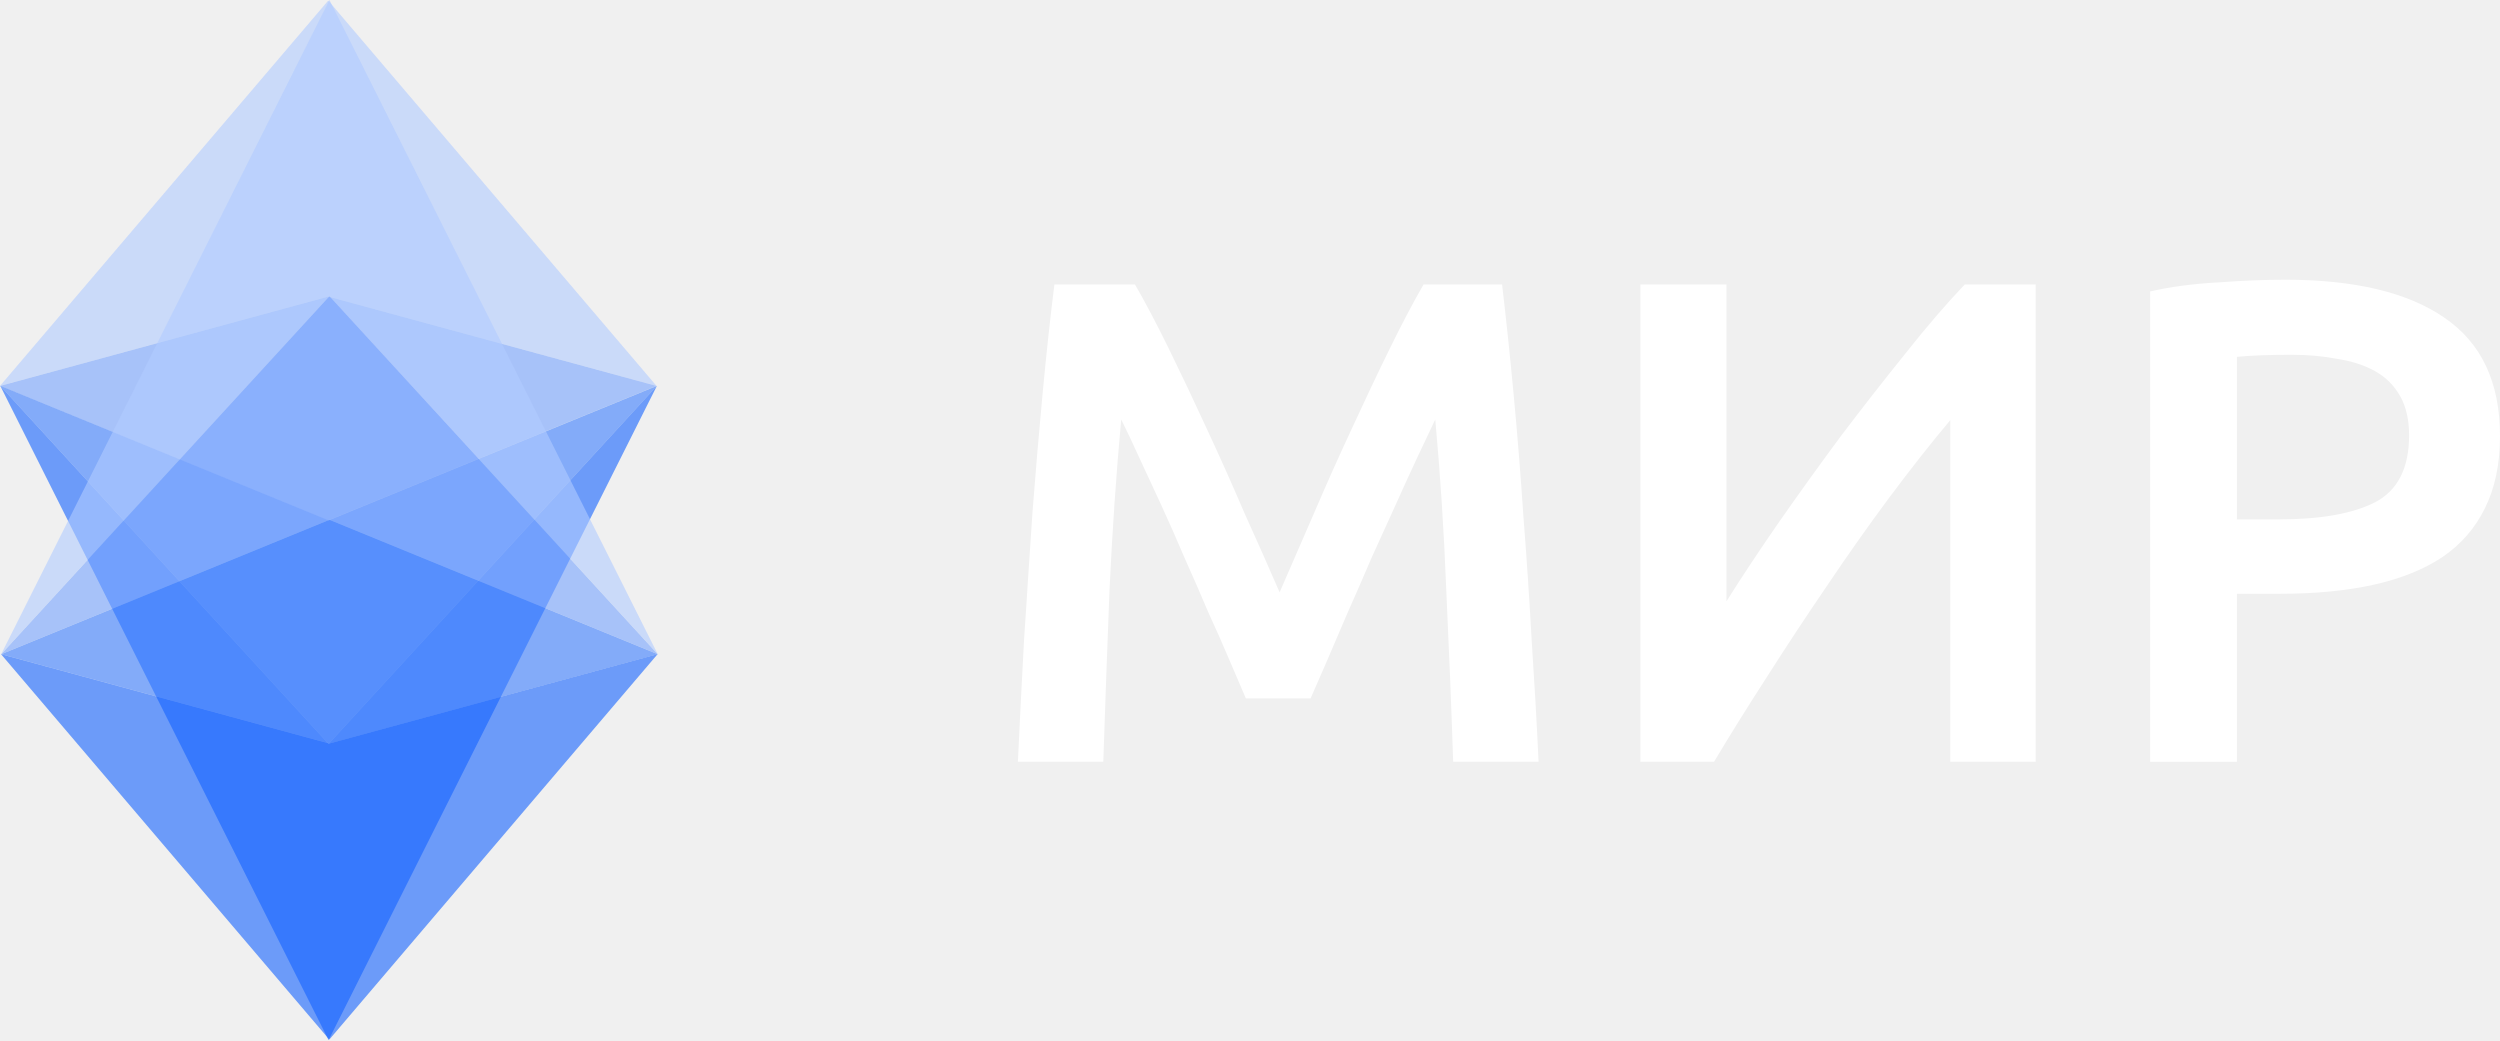
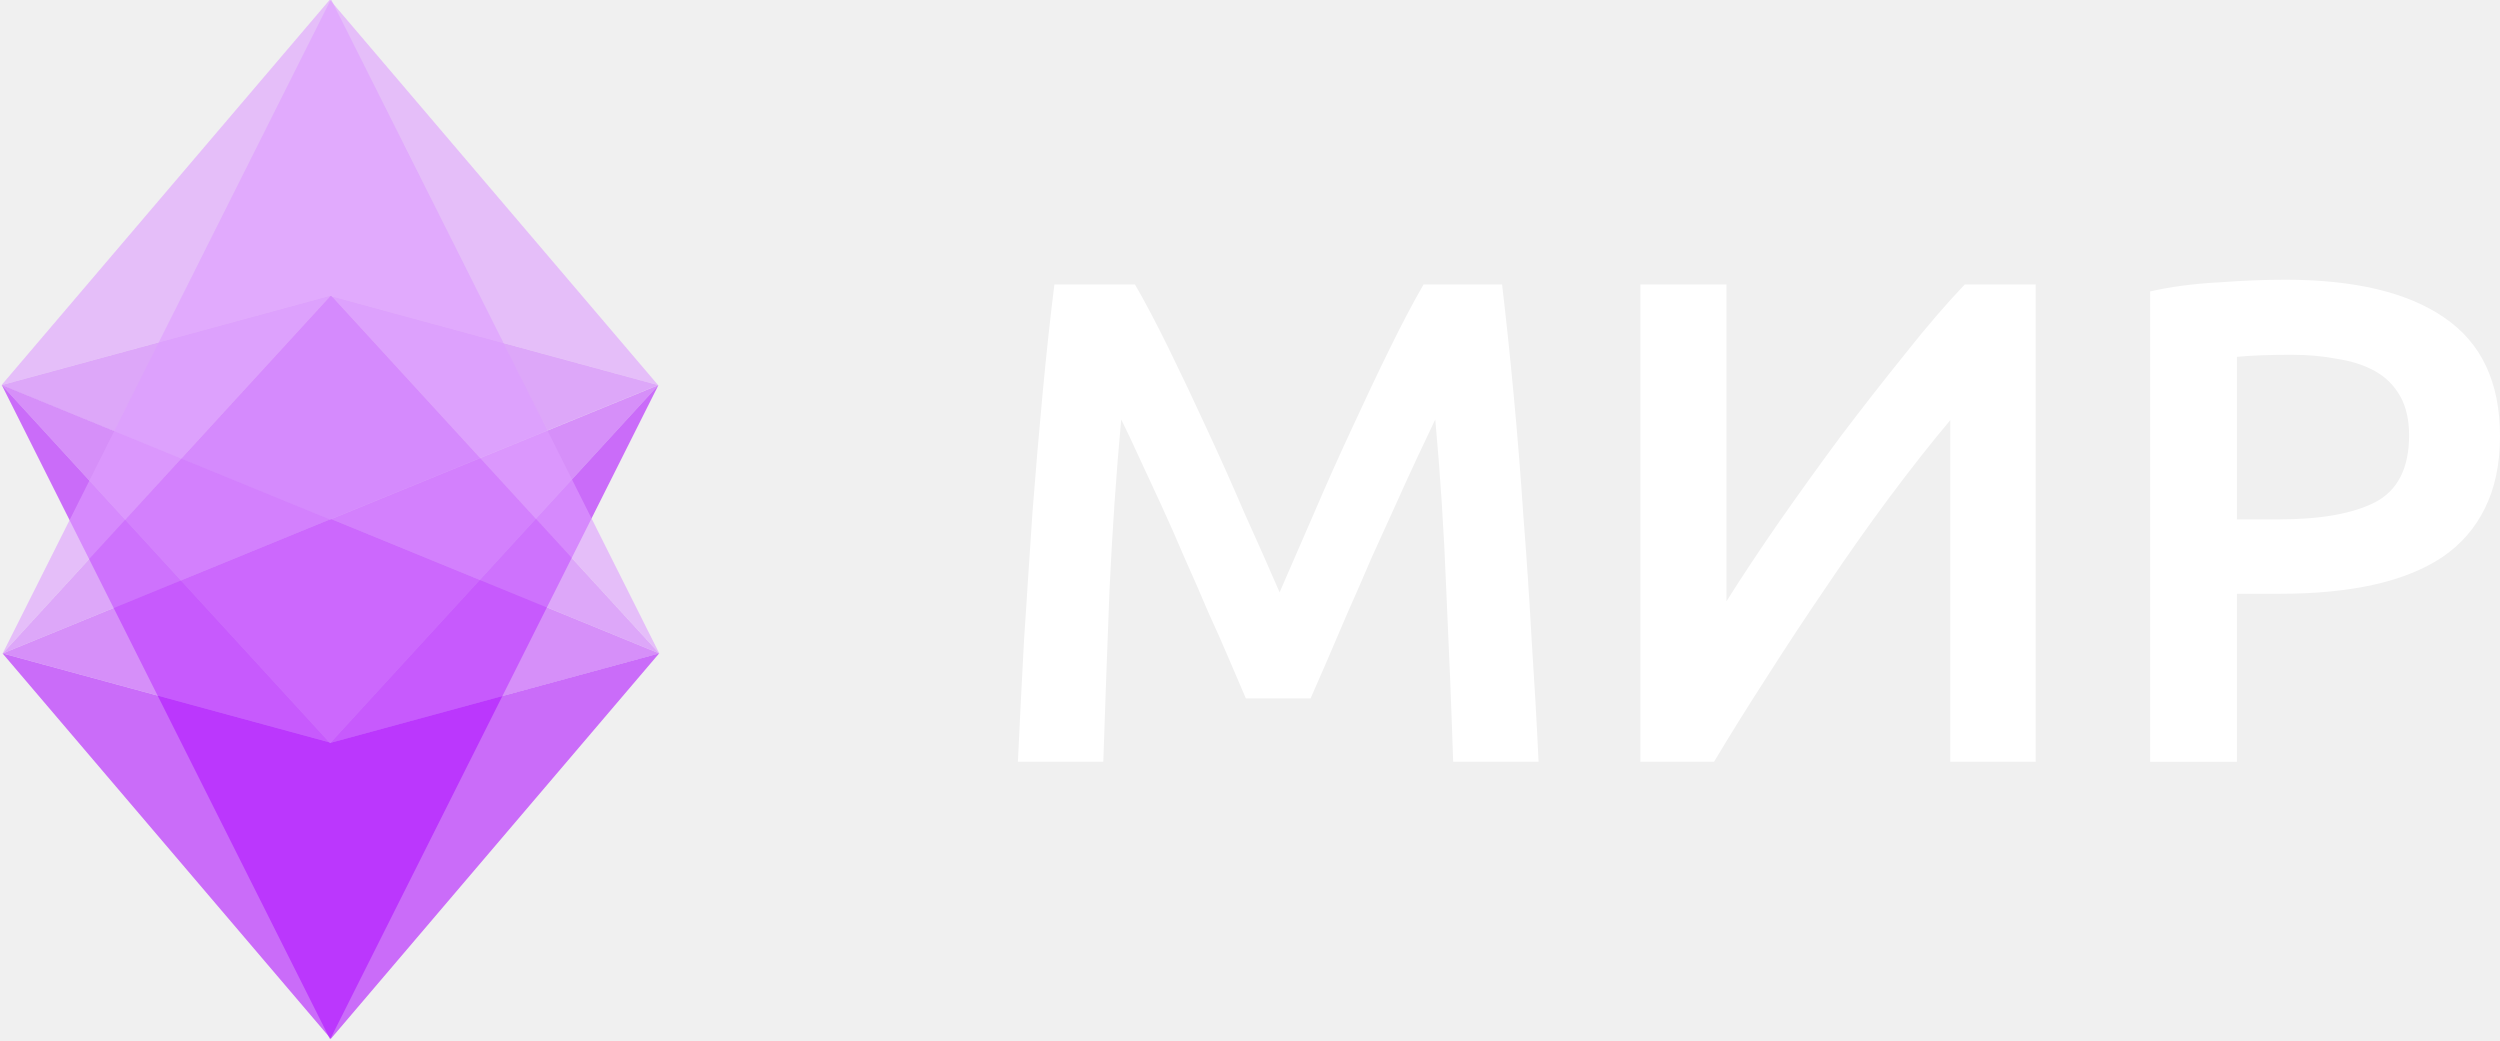
<svg xmlns="http://www.w3.org/2000/svg" width="133.342" height="55.475" viewBox="0 0 138899.38 57786.466" version="1.1" id="svg12" style="clip-rule:evenodd;fill-rule:evenodd;image-rendering:optimizeQuality;shape-rendering:geometricPrecision;text-rendering:geometricPrecision">
  <defs id="defs4">
    <style id="style2">
+     .fil0 {fill:white}
+    </style>
+     <style id="style2-6">
    .fil0 {fill:white}
   </style>
  </defs>
  <g style="clip-rule:evenodd;fill:#ffffff;fill-rule:evenodd;stroke-width:18.149;image-rendering:optimizeQuality;shape-rendering:geometricPrecision;text-rendering:geometricPrecision" aria-label="МИР" transform="matrix(57.39817,0,0,57.39817,198461.47,-331052.98)" id="g7960">
    <path d="m -2359,6043 q 14.667,25.333 32.667,62 18,36.667 36.667,77.333 18.667,40 36.667,82 18.667,41.333 34,76.667 15.333,-35.333 33.333,-76.667 18,-42 36.667,-82 18.667,-40.667 36.667,-77.333 18,-36.667 32.667,-62 h 76 q 6,50.667 11.333,108 5.333,56.667 9.333,116.67 4.667,59.333 8,120 4,60 6.667,117.33 h -82.667 q -2.667,-80.667 -6.667,-166 -3.333,-85.333 -10.667,-165.33 -7.333,15.333 -17.333,36.667 -10,21.333 -21.333,46.667 -11.333,24.667 -23.333,51.333 -11.333,26.667 -22.667,52 -10.667,24.667 -20,46.667 -9.333,21.333 -16,36.667 h -62.667 q -6.667,-15.333 -16,-37.333 -9.333,-22 -20.667,-46.667 -10.667,-25.333 -22.667,-52 -11.333,-26.667 -22.667,-51.333 -11.333,-24.667 -21.333,-46 -10,-22 -17.333,-36.667 -7.333,80 -11.333,165.33 -3.333,85.333 -6,166 h -82.667 q 2.667,-57.333 6,-118.67 4,-61.333 8,-121.33 4.667,-60.667 10,-117.33 5.333,-56.667 11.333,-104.67 z" id="path7954" style="fill:#ffffff;stroke-width:18.149" />
    <path d="m -1869.8,6505 v -462 h 83.333 v 306.67 q 22.667,-36 51.333,-77.333 29.333,-42 60,-83.333 31.333,-41.333 62,-79.333 30.667,-38.667 57.333,-66.667 h 68.667 v 462 h -82.667 v -330.67 q -28,33.333 -59.333,75.333 -30.667,41.333 -60.667,86 -30,44 -58,88 -28,43.333 -50.667,81.333 z" id="path7956" style="fill:#ffffff;stroke-width:18.149" />
    <path d="m -1245.7,6038.4 q 100.67,0 154,36.667 54,36.667 54,114.67 0,40.667 -14.667,70 -14,28.667 -41.333,47.333 -27.333,18 -66.667,26.667 -39.333,8.667 -90,8.667 h -42 v 162.67 h -84 v -455.33 q 29.333,-6.667 64.667,-8.667 36,-2.667 66,-2.667 z m 6,72.667 q -32,0 -52.667,2 v 157.33 h 40.667 q 60.667,0 93.333,-16.667 32.667,-17.333 32.667,-64.667 0,-22.667 -8.667,-38 -8.667,-15.333 -24,-24 -15.333,-8.667 -36.667,-12 -20.667,-4 -44.667,-4 z" id="path7958" style="fill:#ffffff;stroke-width:18.149" />
  </g>
-   <g id="g7964" transform="matrix(27.11346,0,0,27.11346,486173.39,-156105.75)" style="clip-rule:evenodd;opacity:0.6;fill:#b1cbff;fill-rule:evenodd;stroke-width:38.419;image-rendering:optimizeQuality;shape-rendering:geometricPrecision;text-rendering:geometricPrecision">
-     <path id="path7962" transform="translate(3987.6,3336.5)" d="m -21246,2422.1 -672.67,789.72 672.67,-183.04 672.67,183.04 z" style="opacity:1;fill:#b1cbff;stroke-width:38.419" />
-   </g>
-   <g id="g7968" transform="matrix(27.11346,0,0,27.11346,486173.39,-156105.75)" style="clip-rule:evenodd;opacity:0.6;fill:#76a4ff;fill-rule:evenodd;stroke-width:38.419;image-rendering:optimizeQuality;shape-rendering:geometricPrecision;text-rendering:geometricPrecision">
-     <path id="path7966" transform="translate(3987.6,3336.5)" d="m -21246,3028.8 -672.67,183.04 672.67,275.47 672.67,-275.47 z" style="opacity:1;fill:#76a4ff;stroke-width:38.419" />
-   </g>
-   <g id="g7972" transform="matrix(27.11346,0,0,27.11346,486173.39,-156105.75)" style="clip-rule:evenodd;opacity:0.6;fill:#3b7dff;fill-rule:evenodd;stroke-width:38.419;image-rendering:optimizeQuality;shape-rendering:geometricPrecision;text-rendering:geometricPrecision">
-     <path id="path7970" transform="translate(3987.6,3336.5)" d="m -21918,3211.8 672.67,733.65 672.67,-733.65 -672.67,275.47 z" style="opacity:1;fill:#3b7dff;stroke-width:38.419" />
-   </g>
-   <g id="g7976" transform="matrix(27.11346,0,0,27.11346,486173.39,-156105.75)" style="clip-rule:evenodd;opacity:0.6;fill:#1463ff;fill-rule:evenodd;stroke-width:38.419;image-rendering:optimizeQuality;shape-rendering:geometricPrecision;text-rendering:geometricPrecision">
-     <path id="path7974" transform="translate(3987.6,3336.5)" d="m -21918,3211.8 672.67,1340.5 672.67,-1340.5 -672.67,733.65 z" style="opacity:1;fill:#1463ff;stroke-width:38.419" />
-   </g>
-   <g id="g7980" transform="matrix(-27.11346,0,0,-27.11346,-449619.42,213892.48)" style="clip-rule:evenodd;opacity:0.6;fill:#1463ff;fill-rule:evenodd;stroke-width:38.419;image-rendering:optimizeQuality;shape-rendering:geometricPrecision;text-rendering:geometricPrecision">
-     <path id="path7978" transform="rotate(180,-20190,5176.7)" d="m -23795,3805.1 672.67,789.72 672.67,-789.72 -672.67,183.04 z" style="opacity:1;fill:#1463ff;stroke-width:38.419" />
-   </g>
-   <g id="g7984" transform="matrix(-27.11346,0,0,-27.11346,-449619.42,213892.48)" style="clip-rule:evenodd;opacity:0.6;fill:#3b7dff;fill-rule:evenodd;stroke-width:38.419;image-rendering:optimizeQuality;shape-rendering:geometricPrecision;text-rendering:geometricPrecision">
-     <path id="path7982" transform="rotate(180,-20190,5176.7)" d="m -23122,3529.7 -672.67,275.47 672.67,183.04 672.67,-183.04 z" style="opacity:1;fill:#3b7dff;stroke-width:38.419" />
-   </g>
-   <g id="g7988" transform="matrix(-27.11346,0,0,-27.11346,-449619.42,213892.48)" style="clip-rule:evenodd;opacity:0.6;fill:#76a4ff;fill-rule:evenodd;stroke-width:38.419;image-rendering:optimizeQuality;shape-rendering:geometricPrecision;text-rendering:geometricPrecision">
-     <path id="path7986" transform="rotate(180,-20190,5176.7)" d="m -23122,3071.5 -672.67,733.65 672.67,-275.47 672.67,275.47 z" style="opacity:1;fill:#76a4ff;stroke-width:38.419" />
-   </g>
-   <g id="g7992" transform="matrix(-27.11346,0,0,-27.11346,-449619.42,213892.48)" style="clip-rule:evenodd;opacity:0.6;fill:#b1cbff;fill-rule:evenodd;stroke-width:38.419;image-rendering:optimizeQuality;shape-rendering:geometricPrecision;text-rendering:geometricPrecision">
-     <path id="path7990" transform="rotate(180,-20190,5176.7)" d="m -23122,2464.6 -672.67,1340.5 672.67,-733.65 672.67,733.65 z" style="opacity:1;fill:#b1cbff;stroke-width:38.419" />
+   <g style="clip-rule:evenodd;fill-rule:evenodd;stroke-width:1.562;image-rendering:optimizeQuality;shape-rendering:geometricPrecision;text-rendering:geometricPrecision" id="g4802" transform="matrix(0.6400322,0,0,0.6400322,83.15135,-46.97579)">
+     <g id="g7994" transform="matrix(203.8822,0,0,203.8822,2416019.8,-2104412.6)" style="stroke-width:38.415">
+       <g id="g7964-7" transform="matrix(0.2078,0,0,0.2078,-8124,9125.3)" style="opacity:0.6;fill:#de9dff;fill-opacity:1;stroke-width:38.415">
+         <path id="path7962-5" transform="translate(3987.6,3336.5)" d="m -21246,2422.1 -672.67,789.72 672.67,-183.04 672.67,183.04 z" style="opacity:1;fill:#de9dff;fill-opacity:1;stroke-width:38.415" />
+       </g>
+       <g id="g7968-3" transform="matrix(0.2078,0,0,0.2078,-8124,9125.3)" style="opacity:0.6;fill:#d176ff;fill-opacity:1;stroke-width:38.415">
+         <path id="path7966-5" transform="translate(3987.6,3336.5)" d="m -21246,3028.8 -672.67,183.04 672.67,275.47 672.67,-275.47 z" style="opacity:1;fill:#d176ff;fill-opacity:1;stroke-width:38.415" />
+       </g>
+       <g id="g7972-6" transform="matrix(0.2078,0,0,0.2078,-8124,9125.3)" style="opacity:0.6;fill:#c44fff;fill-opacity:1;stroke-width:38.415">
+         <path id="path7970-2" transform="translate(3987.6,3336.5)" d="m -21918,3211.8 672.67,733.65 672.67,-733.65 -672.67,275.47 z" style="opacity:1;fill:#c44fff;fill-opacity:1;stroke-width:38.415" />
+       </g>
+       <path style="opacity:0.6;fill:#b014ff;fill-opacity:1;stroke-width:7.983" d="m -11849.937,10486.037 139.781,278.556 139.781,-278.556 -139.781,152.452 z" id="path7974-9" />
+       <g id="g7980-1" transform="matrix(-0.2078,0,0,-0.2078,-15296,11961)" style="opacity:0.6;fill:#b014ff;fill-opacity:1;stroke-width:38.415">
+         <path id="path7978-2" transform="rotate(180,-20190,5176.7)" d="m -23795,3805.1 672.67,789.72 672.67,-789.72 -672.67,183.04 z" style="opacity:1;fill:#b014ff;fill-opacity:1;stroke-width:38.415" />
+       </g>
+       <g id="g7984-7" transform="matrix(-0.2078,0,0,-0.2078,-15296,11961)" style="opacity:0.6;fill:#c44fff;fill-opacity:1;stroke-width:38.415">
+         <path id="path7982-0" transform="rotate(180,-20190,5176.7)" d="m -23122,3529.7 -672.67,275.47 672.67,183.04 672.67,-183.04 z" style="opacity:1;fill:#c44fff;fill-opacity:1;stroke-width:38.415" />
+       </g>
+       <g id="g7988-9" transform="matrix(-0.2078,0,0,-0.2078,-15296,11961)" style="opacity:0.6;fill:#d176ff;fill-opacity:1;stroke-width:38.415">
+         <path id="path7986-3" transform="rotate(180,-20190,5176.7)" d="m -23122,3071.5 -672.67,733.65 672.67,-275.47 672.67,275.47 z" style="opacity:1;fill:#d176ff;fill-opacity:1;stroke-width:38.415" />
+       </g>
+       <g id="g7992-6" transform="matrix(-0.2078,0,0,-0.2078,-15296,11961)" style="opacity:0.6;fill:#de9dff;fill-opacity:1;stroke-width:38.415">
+         <path id="path7990-0" transform="rotate(180,-20190,5176.7)" d="m -23122,2464.6 -672.67,1340.5 672.67,-733.65 672.67,733.65 z" style="opacity:1;fill:#de9dff;fill-opacity:1;stroke-width:38.415" />
+       </g>
+     </g>
  </g>
</svg>
